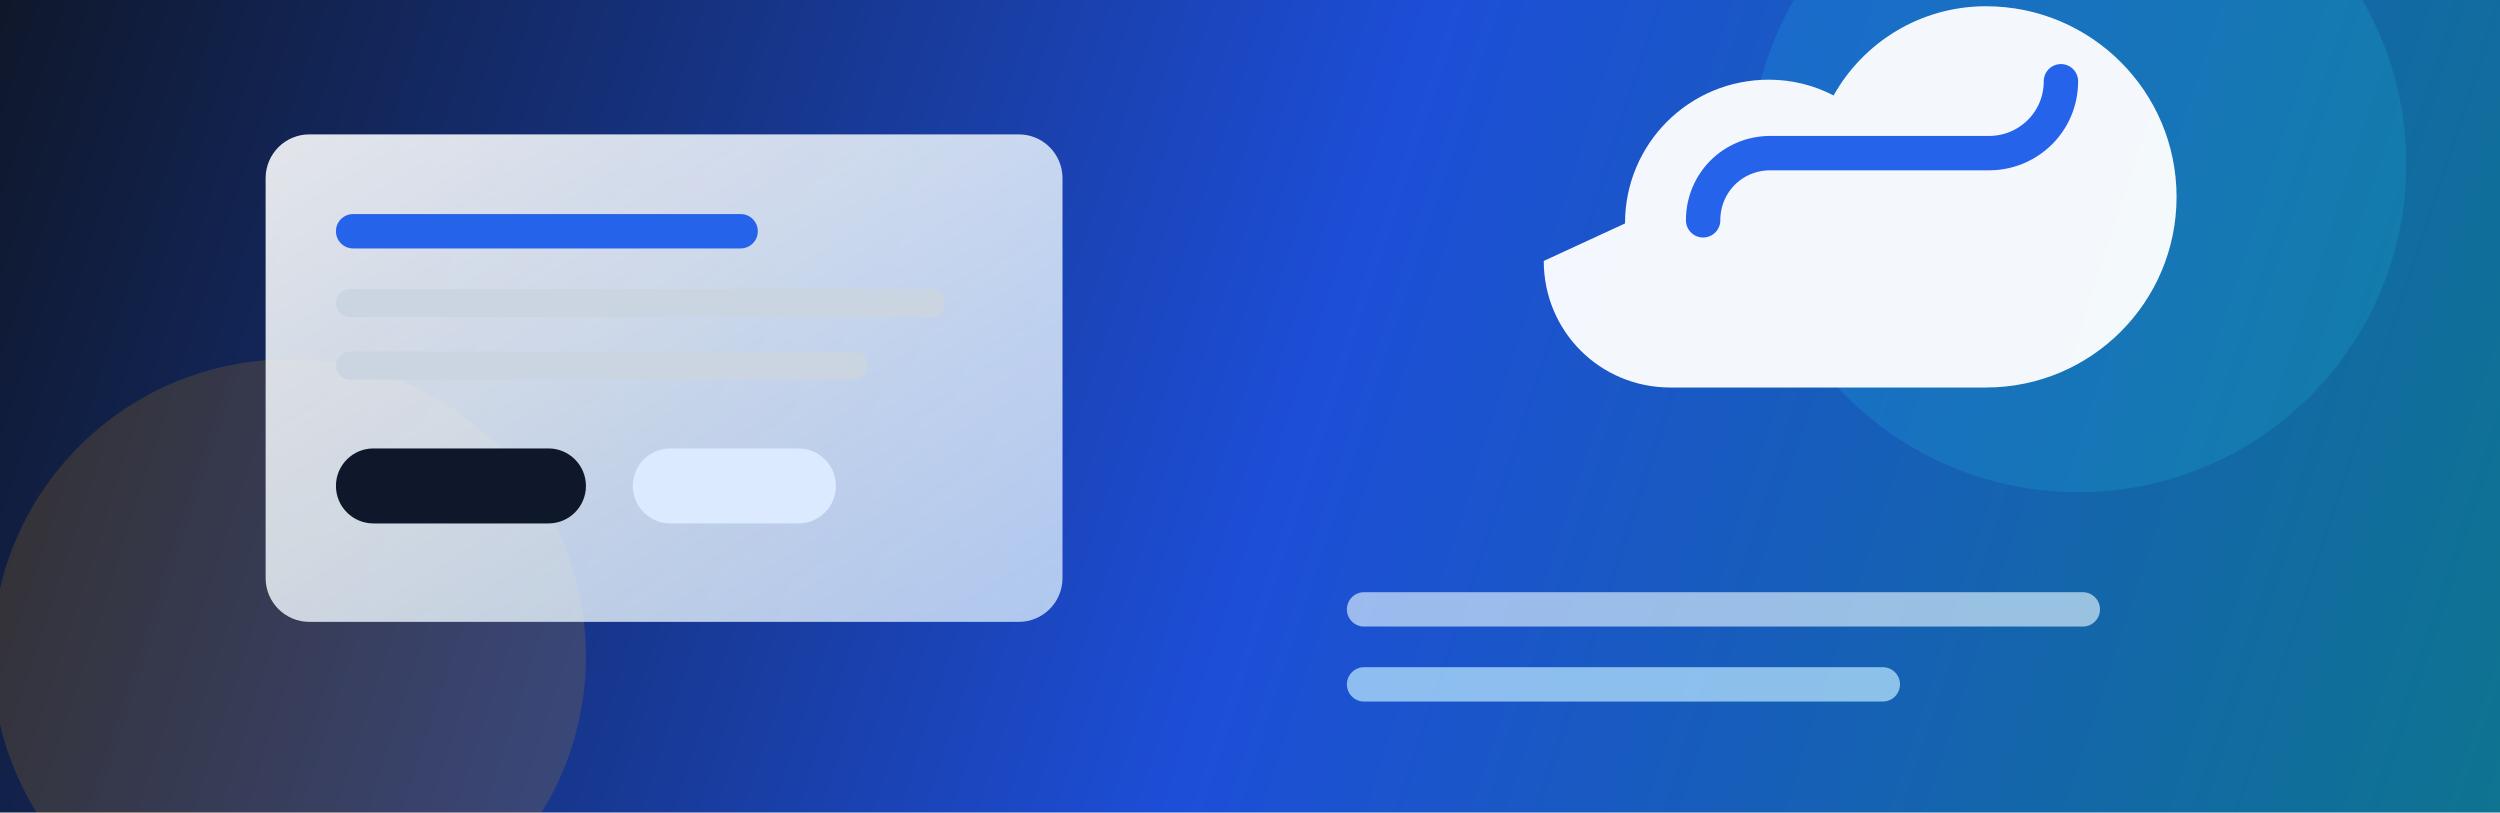
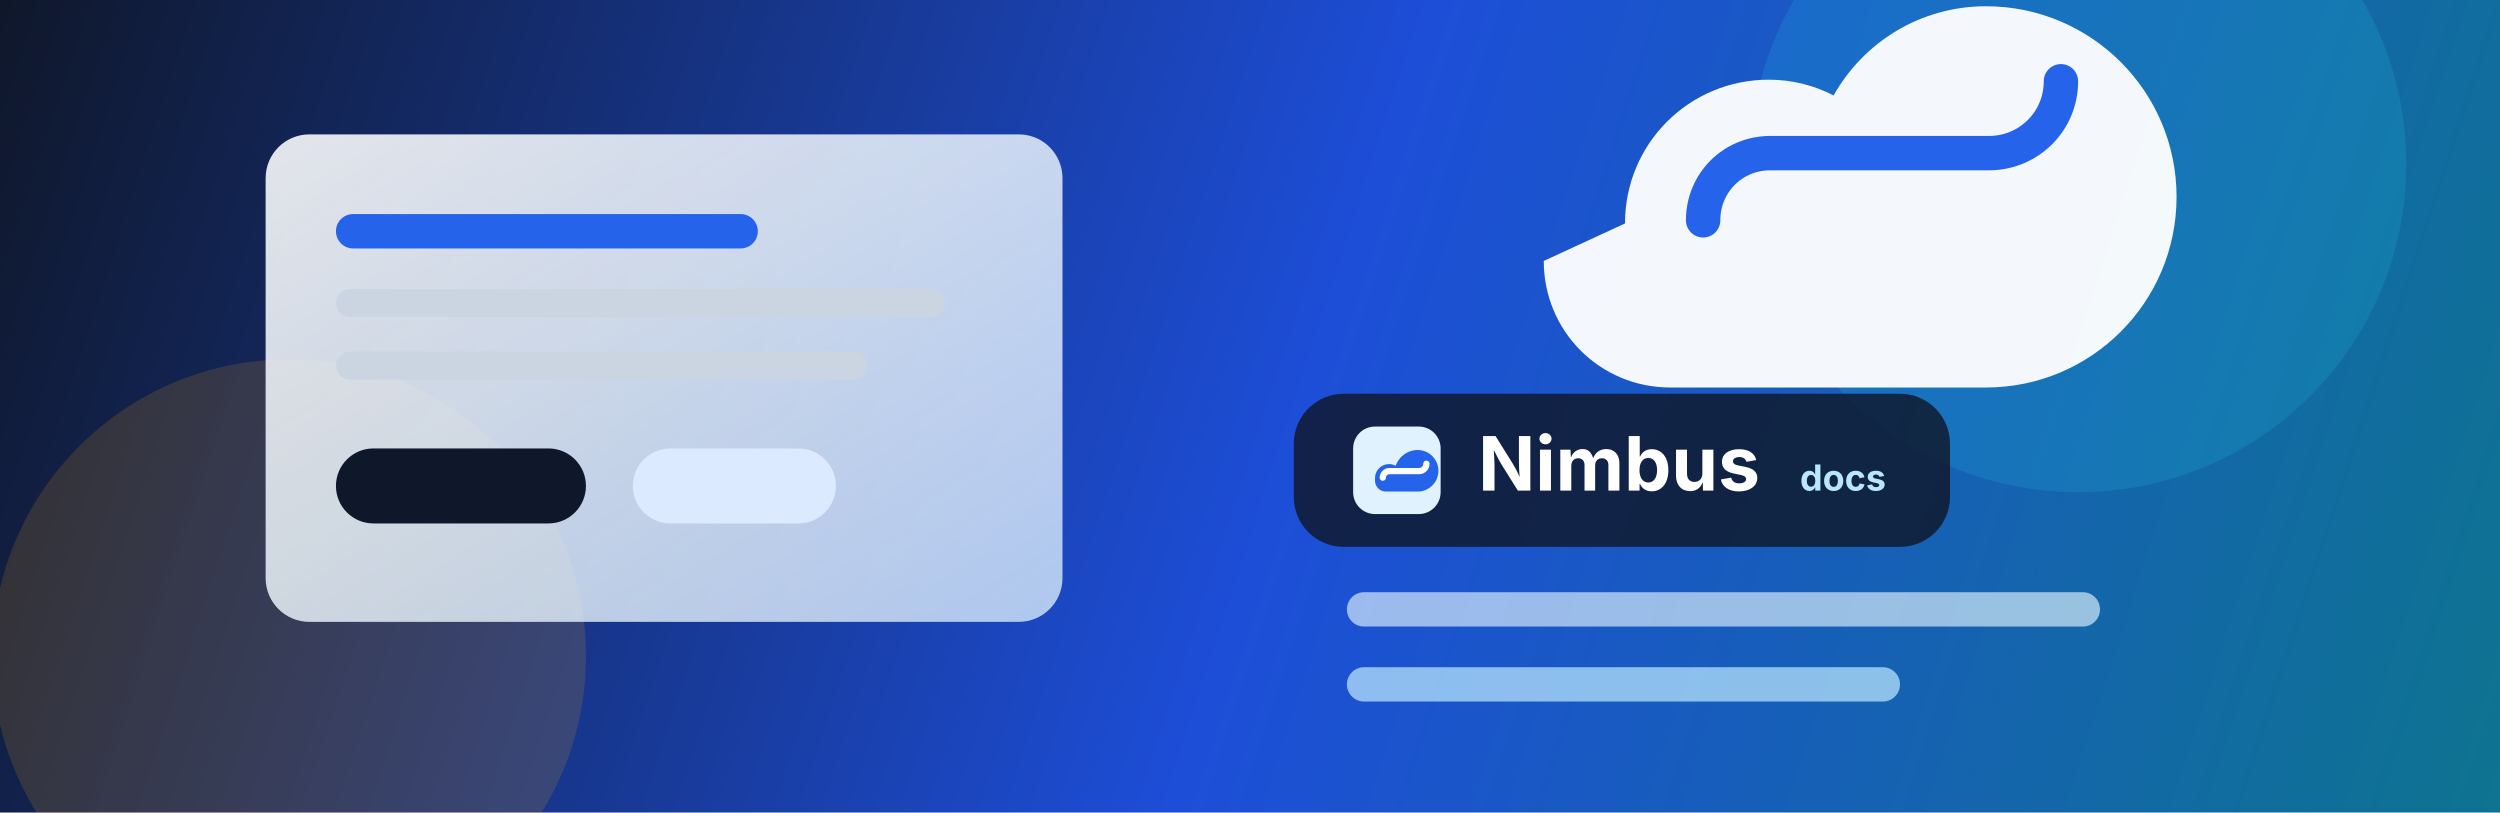
<svg xmlns="http://www.w3.org/2000/svg" viewBox="0 0 1600 520" role="img" aria-label="Nimbus documentation banner">
  <defs>
    <linearGradient id="bg" x1="0" x2="1600" y1="0" y2="520" gradientUnits="userSpaceOnUse">
      <stop stop-color="#0F172A" />
      <stop offset="0.52" stop-color="#1D4ED8" />
      <stop offset="1" stop-color="#0E7490" />
    </linearGradient>
    <linearGradient id="card" x1="0" x2="1" y1="0" y2="1">
      <stop stop-color="#FFFFFF" stop-opacity="0.92" />
      <stop offset="1" stop-color="#E0F2FE" stop-opacity="0.78" />
    </linearGradient>
  </defs>
  <rect width="1600" height="520" fill="url(#bg)" />
  <circle cx="1330" cy="105" r="210" fill="#22D3EE" opacity="0.16" />
  <circle cx="185" cy="420" r="190" fill="#F59E0B" opacity="0.16" />
  <rect x="170" y="86" width="510" height="312" rx="28" fill="url(#card)" opacity="0.96" />
  <rect x="215" y="137" width="270" height="22" rx="11" fill="#2563EB" />
  <rect x="215" y="185" width="390" height="18" rx="9" fill="#CBD5E1" />
  <rect x="215" y="225" width="340" height="18" rx="9" fill="#CBD5E1" />
  <rect x="215" y="287" width="160" height="48" rx="24" fill="#0F172A" />
  <rect x="405" y="287" width="130" height="48" rx="24" fill="#DBEAFE" />
  <path d="M1040 143c0-51 41-92 92-92 15 0 29 3.6 41.5 10.1C1192.6 27.1 1229 4 1271 4c67.4 0 122 54.6 122 122s-54.6 122-122 122h-202c-45 0-81-36-81-81Z" fill="#FFFFFF" opacity="0.95" />
  <path d="M1090 141c0-24 19-43 43-43h140c25 0 46-20 46-46" fill="none" stroke="#2563EB" stroke-width="22" stroke-linecap="round" />
  <path d="M873 390h460" stroke="#E0F2FE" stroke-width="22" stroke-linecap="round" opacity="0.65" />
  <path d="M873 438h332" stroke="#BAE6FD" stroke-width="22" stroke-linecap="round" opacity="0.72" />
+   <g aria-label="Nimbus Docs">
+     <rect x="828" y="252" width="420" height="98" rx="32" fill="#0F172A" opacity="0.82" />
+     <rect x="866" y="273" width="56" height="56" rx="14" fill="#E0F2FE" />
+     <path d="M880 306c0-5 4-9 9-9 1.5 0 2.9.4 4.2 1.1 2.1-5.9 7.6-10.1 14.1-10.1 7.3 0 13.3 6 13.3 13.3s-6 13.3-13.3 13.3H887c-3.9 0-7-3.1-7-7Z" fill="#2563EB" />
+     <path d="M885 305.7c0-2.3 1.9-4.2 4.2-4.2h19c2.6 0 4.7-2.1 4.7-4.7" fill="none" stroke="#FFFFFF" stroke-width="4" stroke-linecap="round" />
+     <text x="946" y="314" fill="#FFFFFF" font-family="Inter, Arial, sans-serif" font-size="48" font-weight="750">Nimbus</text>
+     <text x="1152" y="314" fill="#BAE6FD" font-family="Inter, Arial, sans-serif" font-size="23" font-weight="650">docs</text>
+   </g>
</svg>
